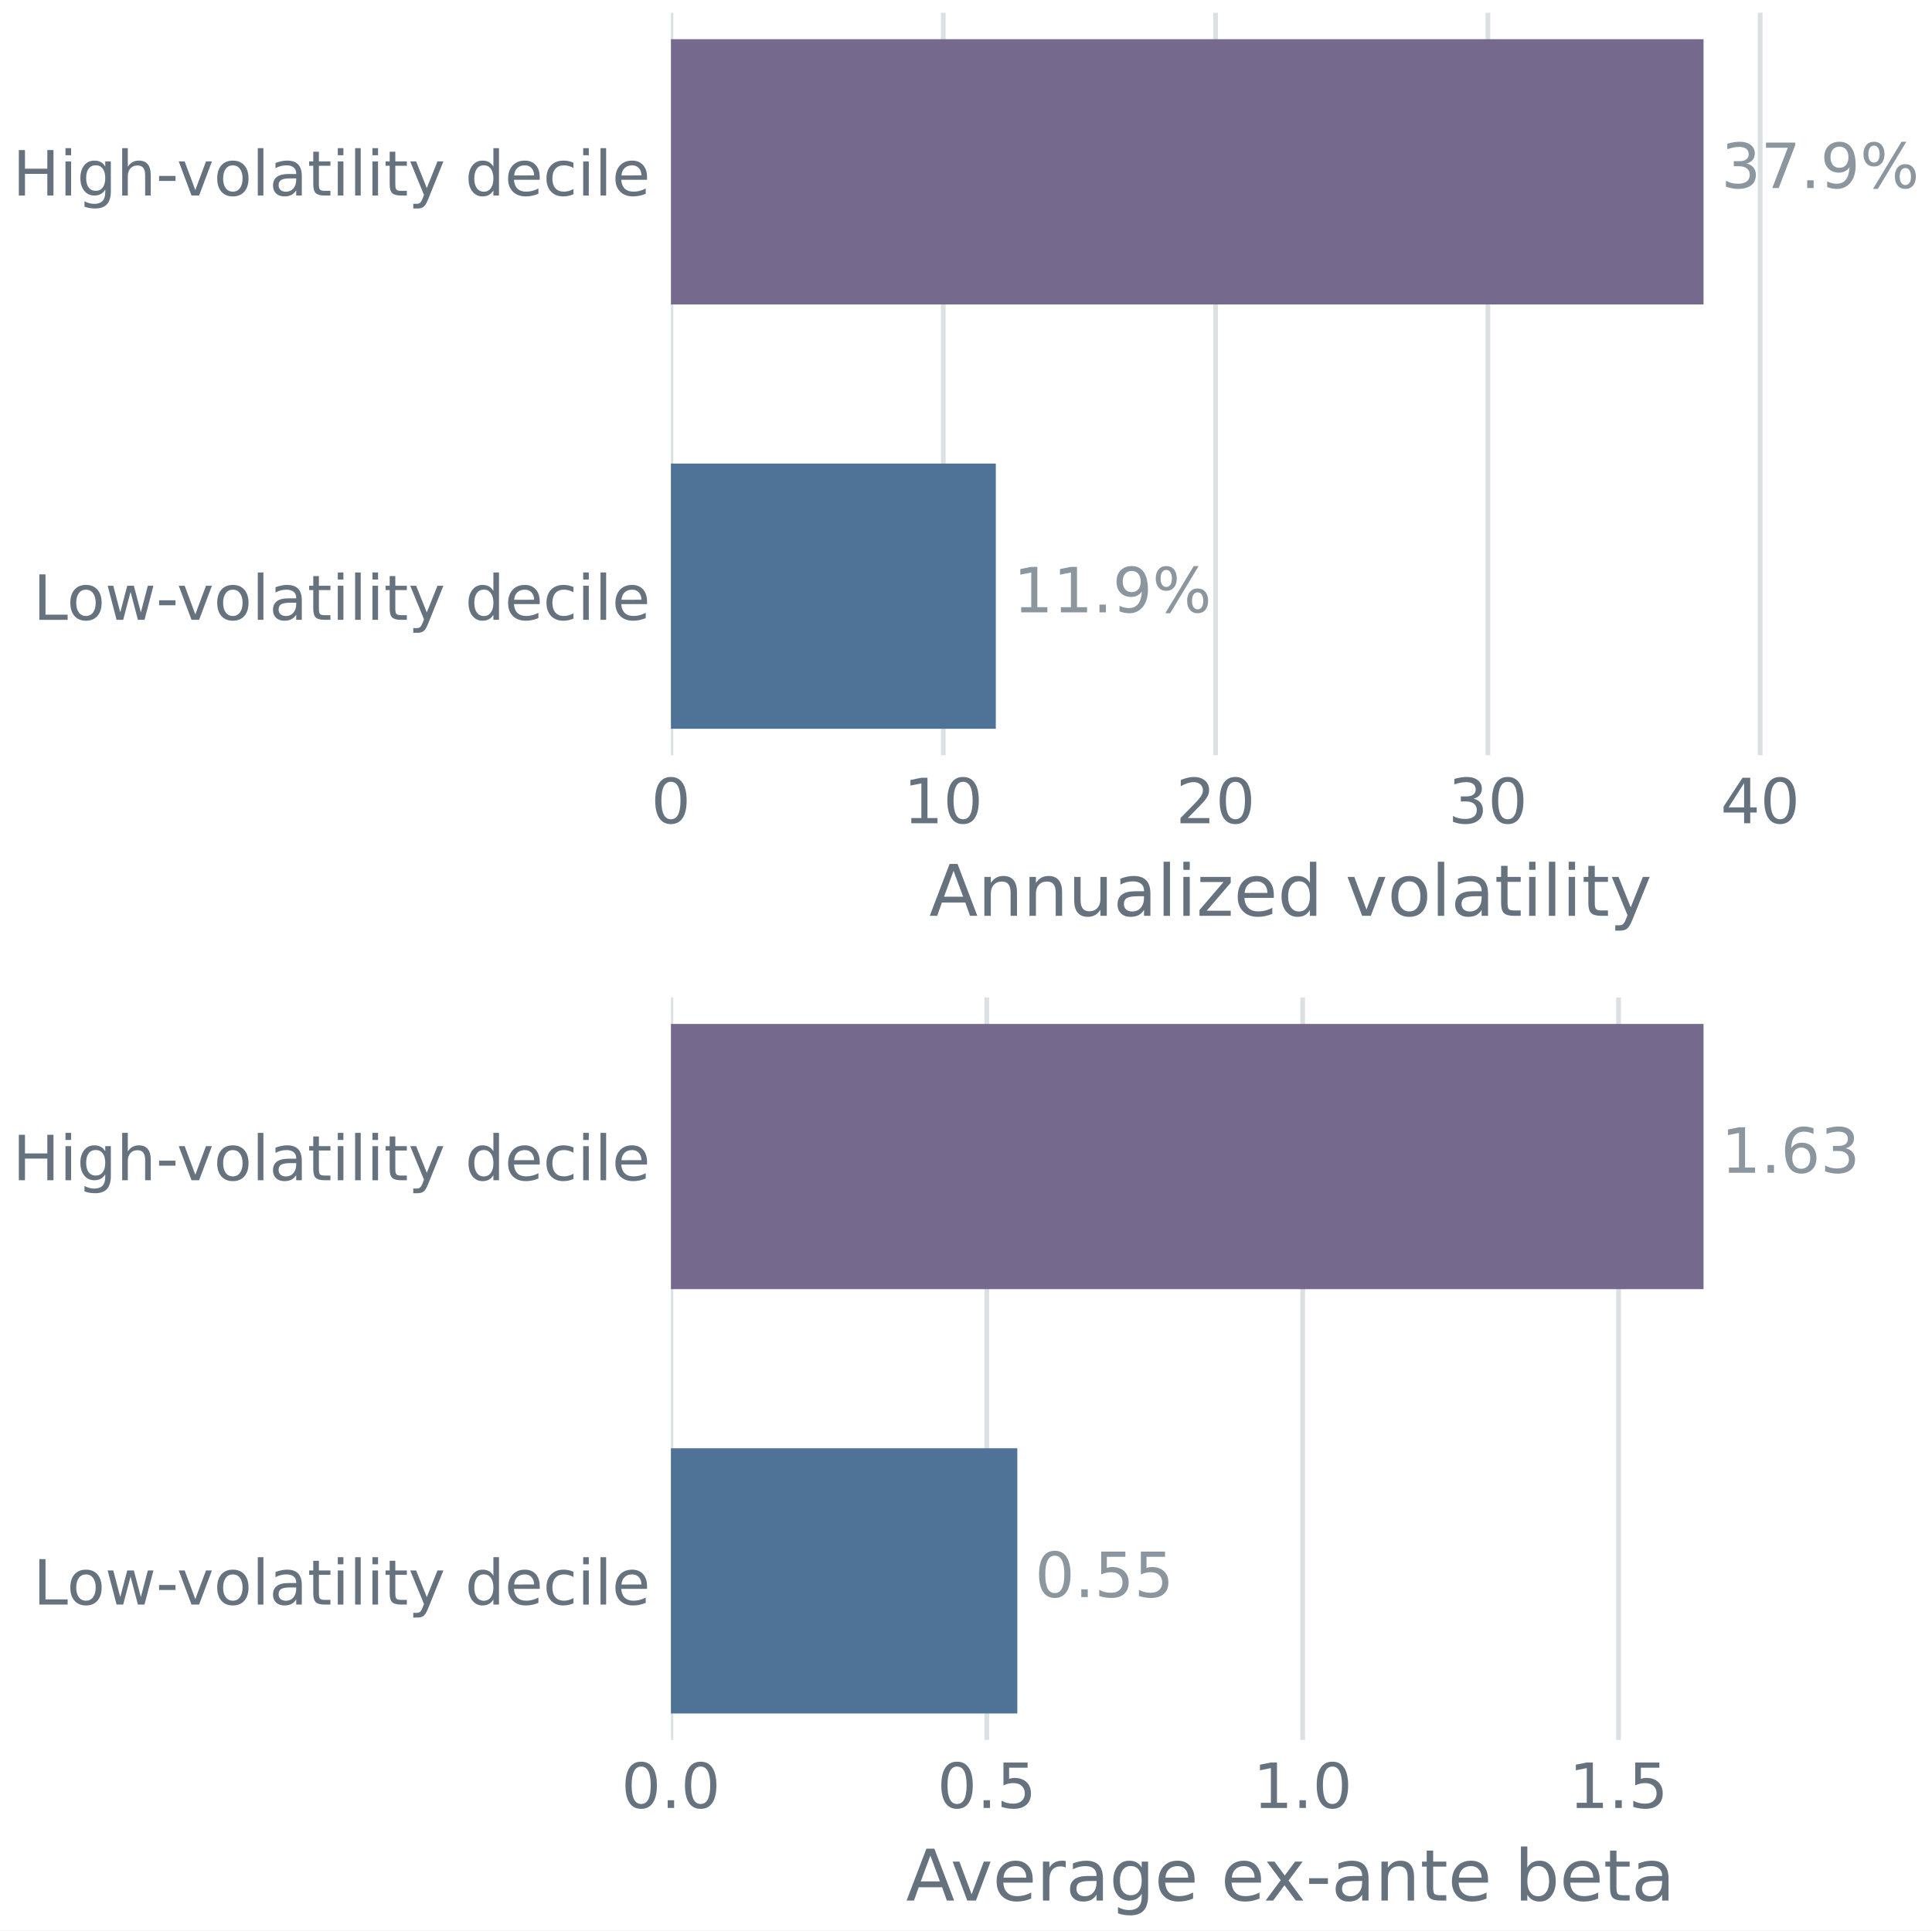
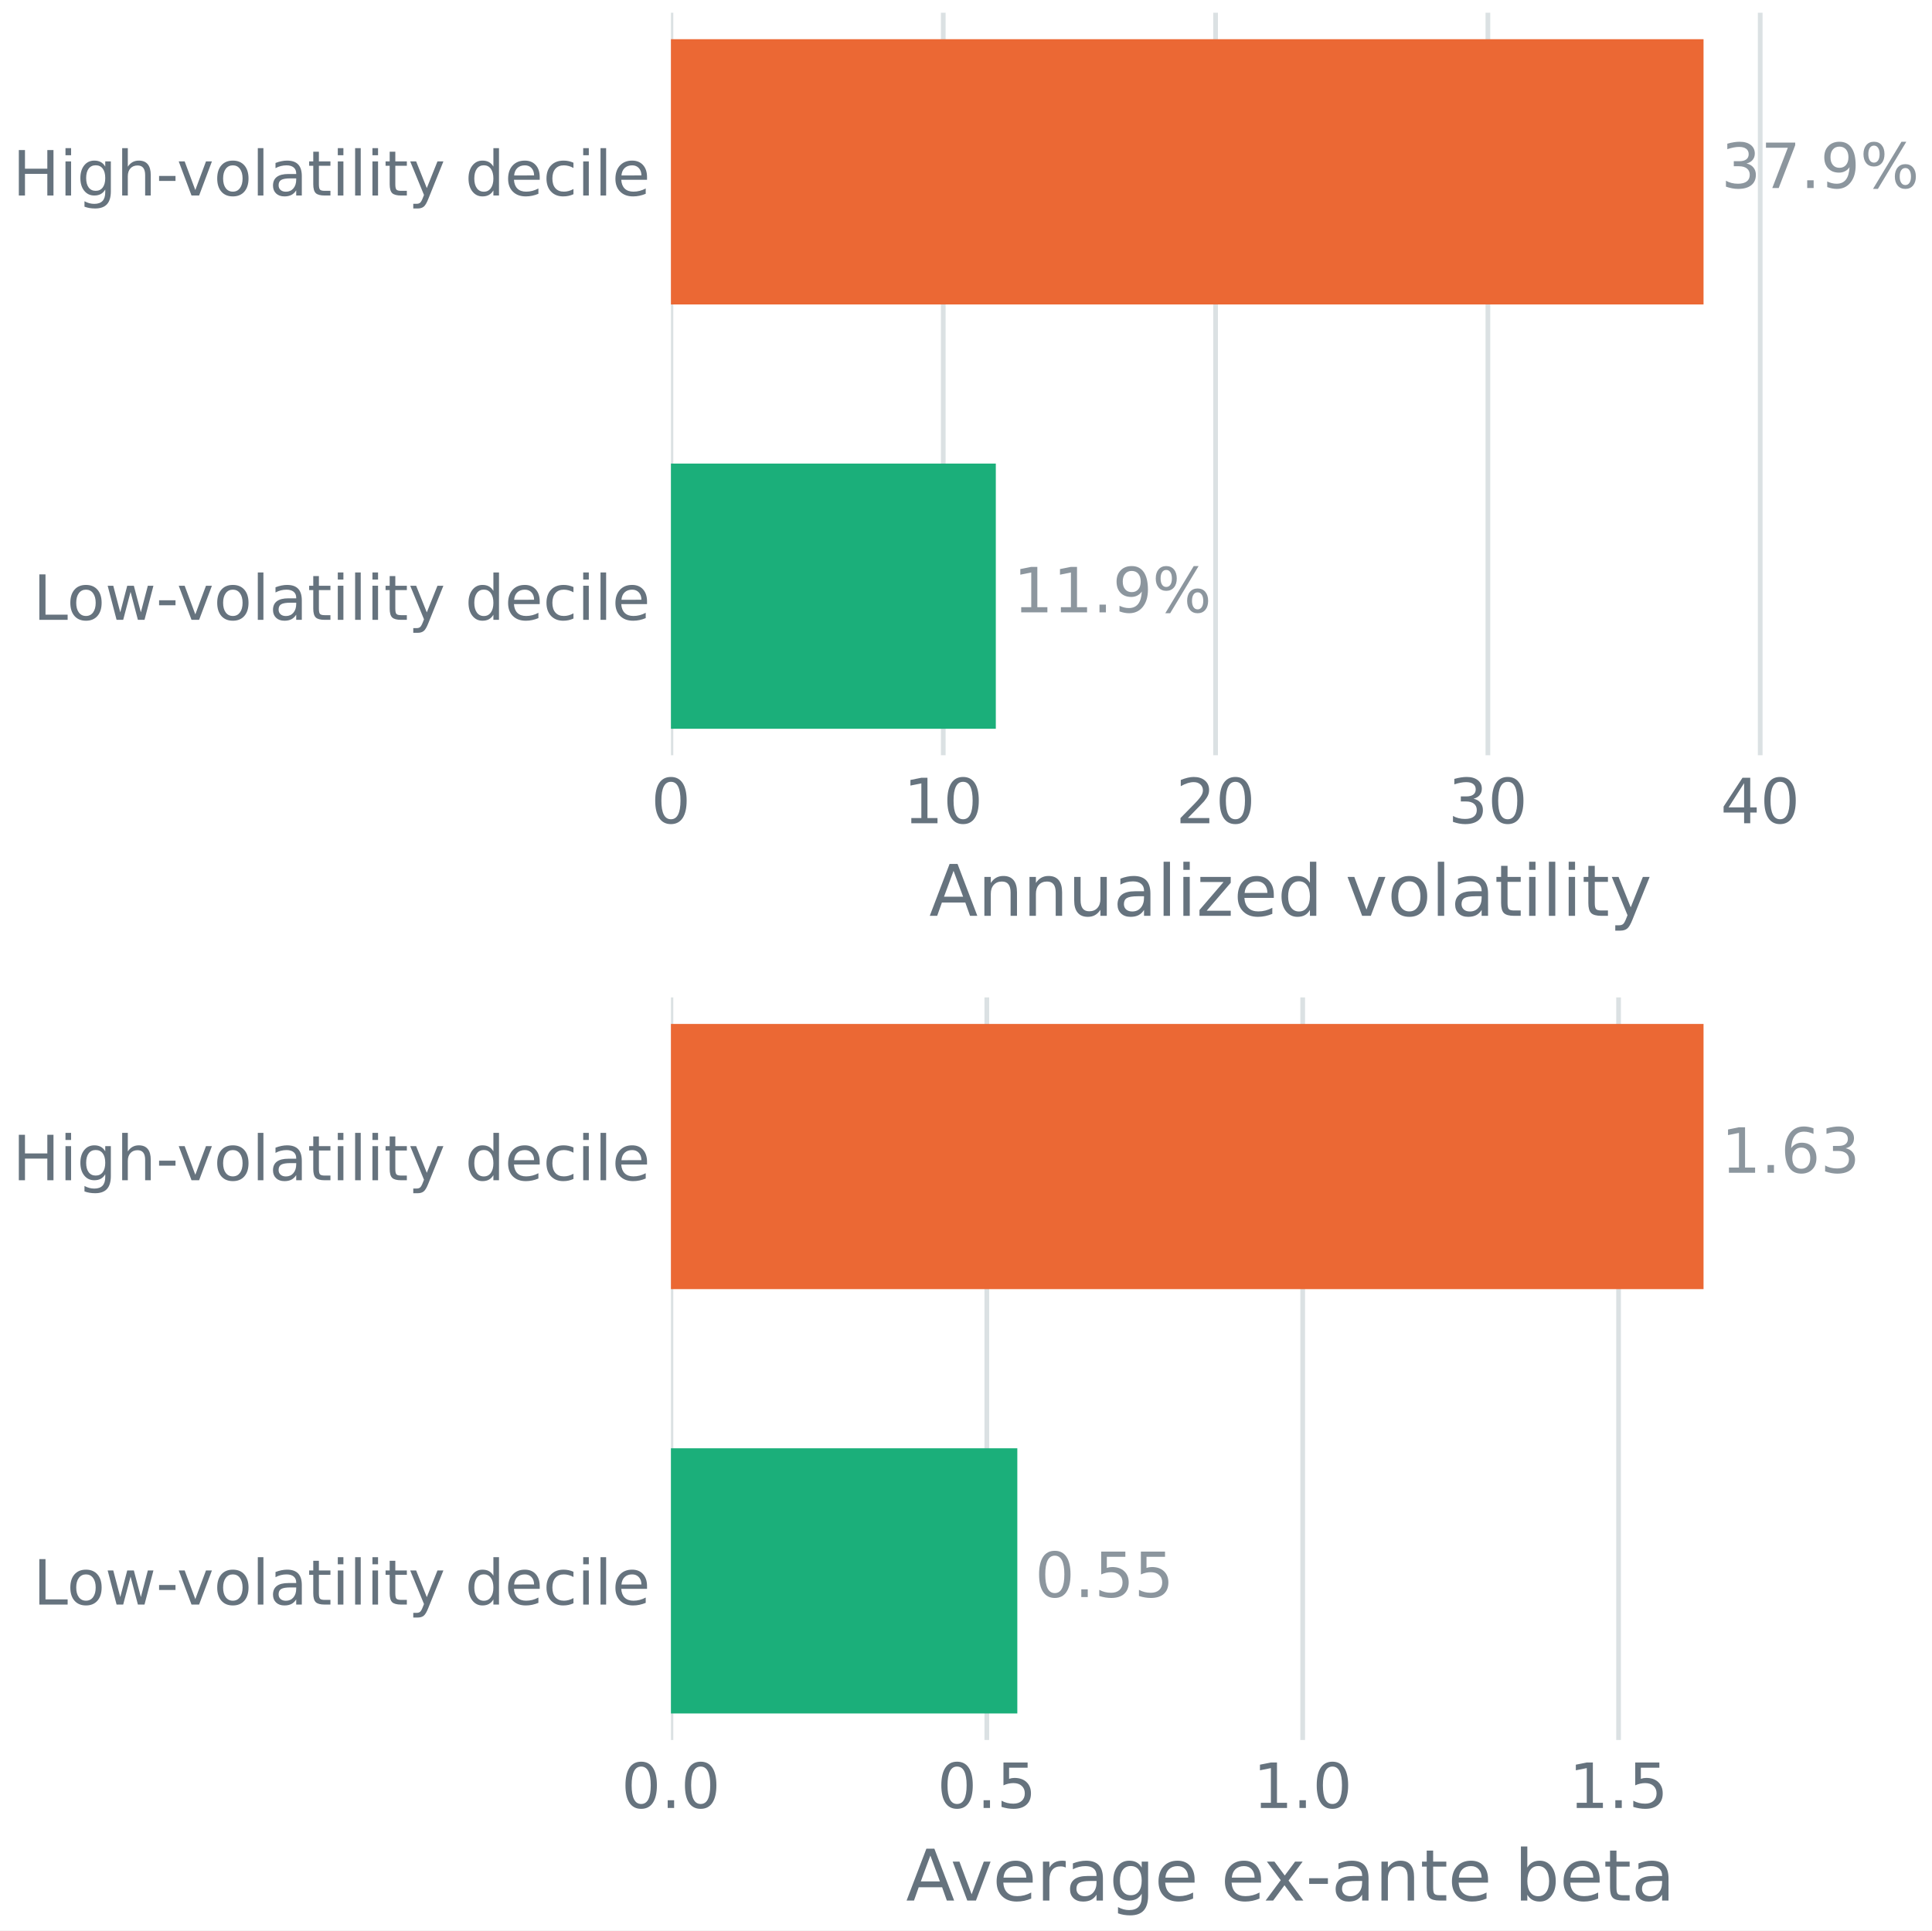
<svg xmlns="http://www.w3.org/2000/svg" xmlns:xlink="http://www.w3.org/1999/xlink" width="328.394pt" height="328.154pt" viewBox="0 0 328.394 328.154" version="1.1">
  <defs>
    <style type="text/css">*{stroke-linejoin: round; stroke-linecap: butt}</style>
  </defs>
  <g id="figure_1">
    <g id="patch_1">
      <path d="M 0 328.154 L 328.394 328.154 L 328.394 0 L 0 0 z " style="fill: #ffffff" />
    </g>
    <g id="axes_1">
      <g id="patch_2">
        <path d="M 114.043 128.393 L 324.665 128.393 L 324.665 2.16 L 114.043 2.16 z " style="fill: #ffffff" />
      </g>
      <g id="matplotlib.axis_1">
        <g id="xtick_1">
          <g id="line2d_1">
            <path d="M 114.043 128.393 L 114.043 2.16 " clip-path="url(#pa2015d5536)" style="fill: none; stroke: #dbe1e3; stroke-width: 0.8; stroke-linecap: square" />
          </g>
          <g id="line2d_2" />
          <g id="text_1">
            <g style="fill: #66737e" transform="translate(110.6712 139.9467) scale(0.106 -0.106)">
              <defs>
                <path id="DejaVuSans-13" d="M 2034 4250 Q 1547 4250 1301 3770 Q 1056 3291 1056 2328 Q 1056 1369 1301 889 Q 1547 409 2034 409 Q 2525 409 2770 889 Q 3016 1369 3016 2328 Q 3016 3291 2770 3770 Q 2525 4250 2034 4250 z M 2034 4750 Q 2819 4750 3233 4129 Q 3647 3509 3647 2328 Q 3647 1150 3233 529 Q 2819 -91 2034 -91 Q 1250 -91 836 529 Q 422 1150 422 2328 Q 422 3509 836 4129 Q 1250 4750 2034 4750 z " transform="scale(0.015625)" />
              </defs>
              <use xlink:href="#DejaVuSans-13" />
            </g>
          </g>
        </g>
        <g id="xtick_2">
          <g id="line2d_3">
            <path d="M 160.331 128.393 L 160.331 2.16 " clip-path="url(#pa2015d5536)" style="fill: none; stroke: #dbe1e3; stroke-width: 0.8; stroke-linecap: square" />
          </g>
          <g id="line2d_4" />
          <g id="text_2">
            <g style="fill: #66737e" transform="translate(153.587 139.9467) scale(0.106 -0.106)">
              <defs>
                <path id="DejaVuSans-14" d="M 794 531 L 1825 531 L 1825 4091 L 703 3866 L 703 4441 L 1819 4666 L 2450 4666 L 2450 531 L 3481 531 L 3481 0 L 794 0 L 794 531 z " transform="scale(0.015625)" />
              </defs>
              <use xlink:href="#DejaVuSans-14" />
              <use xlink:href="#DejaVuSans-13" transform="translate(63.625 0)" />
            </g>
          </g>
        </g>
        <g id="xtick_3">
          <g id="line2d_5">
            <path d="M 206.619 128.393 L 206.619 2.16 " clip-path="url(#pa2015d5536)" style="fill: none; stroke: #dbe1e3; stroke-width: 0.8; stroke-linecap: square" />
          </g>
          <g id="line2d_6" />
          <g id="text_3">
            <g style="fill: #66737e" transform="translate(199.875 139.9467) scale(0.106 -0.106)">
              <defs>
                <path id="DejaVuSans-15" d="M 1228 531 L 3431 531 L 3431 0 L 469 0 L 469 531 Q 828 903 1448 1529 Q 2069 2156 2228 2338 Q 2531 2678 2651 2914 Q 2772 3150 2772 3378 Q 2772 3750 2511 3984 Q 2250 4219 1831 4219 Q 1534 4219 1204 4116 Q 875 4013 500 3803 L 500 4441 Q 881 4594 1212 4672 Q 1544 4750 1819 4750 Q 2544 4750 2975 4387 Q 3406 4025 3406 3419 Q 3406 3131 3298 2873 Q 3191 2616 2906 2266 Q 2828 2175 2409 1742 Q 1991 1309 1228 531 z " transform="scale(0.015625)" />
              </defs>
              <use xlink:href="#DejaVuSans-15" />
              <use xlink:href="#DejaVuSans-13" transform="translate(63.625 0)" />
            </g>
          </g>
        </g>
        <g id="xtick_4">
          <g id="line2d_7">
            <path d="M 252.907 128.393 L 252.907 2.16 " clip-path="url(#pa2015d5536)" style="fill: none; stroke: #dbe1e3; stroke-width: 0.8; stroke-linecap: square" />
          </g>
          <g id="line2d_8" />
          <g id="text_4">
            <g style="fill: #66737e" transform="translate(246.1629 139.9467) scale(0.106 -0.106)">
              <defs>
                <path id="DejaVuSans-16" d="M 2597 2516 Q 3050 2419 3304 2112 Q 3559 1806 3559 1356 Q 3559 666 3084 287 Q 2609 -91 1734 -91 Q 1441 -91 1130 -33 Q 819 25 488 141 L 488 750 Q 750 597 1062 519 Q 1375 441 1716 441 Q 2309 441 2620 675 Q 2931 909 2931 1356 Q 2931 1769 2642 2001 Q 2353 2234 1838 2234 L 1294 2234 L 1294 2753 L 1863 2753 Q 2328 2753 2575 2939 Q 2822 3125 2822 3475 Q 2822 3834 2567 4026 Q 2313 4219 1838 4219 Q 1578 4219 1281 4162 Q 984 4106 628 3988 L 628 4550 Q 988 4650 1302 4700 Q 1616 4750 1894 4750 Q 2613 4750 3031 4423 Q 3450 4097 3450 3541 Q 3450 3153 3228 2886 Q 3006 2619 2597 2516 z " transform="scale(0.015625)" />
              </defs>
              <use xlink:href="#DejaVuSans-16" />
              <use xlink:href="#DejaVuSans-13" transform="translate(63.625 0)" />
            </g>
          </g>
        </g>
        <g id="xtick_5">
          <g id="line2d_9">
            <path d="M 299.195 128.393 L 299.195 2.16 " clip-path="url(#pa2015d5536)" style="fill: none; stroke: #dbe1e3; stroke-width: 0.8; stroke-linecap: square" />
          </g>
          <g id="line2d_10" />
          <g id="text_5">
            <g style="fill: #66737e" transform="translate(292.4509 139.9467) scale(0.106 -0.106)">
              <defs>
                <path id="DejaVuSans-17" d="M 2419 4116 L 825 1625 L 2419 1625 L 2419 4116 z M 2253 4666 L 3047 4666 L 3047 1625 L 3713 1625 L 3713 1100 L 3047 1100 L 3047 0 L 2419 0 L 2419 1100 L 313 1100 L 313 1709 L 2253 4666 z " transform="scale(0.015625)" />
              </defs>
              <use xlink:href="#DejaVuSans-17" />
              <use xlink:href="#DejaVuSans-13" transform="translate(63.625 0)" />
            </g>
          </g>
        </g>
        <g id="text_6">
          <g style="fill: #66737e" transform="translate(157.9446 155.6873) scale(0.121 -0.121)">
            <defs>
              <path id="DejaVuSans-24" d="M 2188 4044 L 1331 1722 L 3047 1722 L 2188 4044 z M 1831 4666 L 2547 4666 L 4325 0 L 3669 0 L 3244 1197 L 1141 1197 L 716 0 L 50 0 L 1831 4666 z " transform="scale(0.015625)" />
              <path id="DejaVuSans-51" d="M 3513 2113 L 3513 0 L 2938 0 L 2938 2094 Q 2938 2591 2744 2837 Q 2550 3084 2163 3084 Q 1697 3084 1428 2787 Q 1159 2491 1159 1978 L 1159 0 L 581 0 L 581 3500 L 1159 3500 L 1159 2956 Q 1366 3272 1645 3428 Q 1925 3584 2291 3584 Q 2894 3584 3203 3211 Q 3513 2838 3513 2113 z " transform="scale(0.015625)" />
              <path id="DejaVuSans-58" d="M 544 1381 L 544 3500 L 1119 3500 L 1119 1403 Q 1119 906 1312 657 Q 1506 409 1894 409 Q 2359 409 2629 706 Q 2900 1003 2900 1516 L 2900 3500 L 3475 3500 L 3475 0 L 2900 0 L 2900 538 Q 2691 219 2414 64 Q 2138 -91 1772 -91 Q 1169 -91 856 284 Q 544 659 544 1381 z M 1991 3584 L 1991 3584 z " transform="scale(0.015625)" />
              <path id="DejaVuSans-44" d="M 2194 1759 Q 1497 1759 1228 1600 Q 959 1441 959 1056 Q 959 750 1161 570 Q 1363 391 1709 391 Q 2188 391 2477 730 Q 2766 1069 2766 1631 L 2766 1759 L 2194 1759 z M 3341 1997 L 3341 0 L 2766 0 L 2766 531 Q 2569 213 2275 61 Q 1981 -91 1556 -91 Q 1019 -91 701 211 Q 384 513 384 1019 Q 384 1609 779 1909 Q 1175 2209 1959 2209 L 2766 2209 L 2766 2266 Q 2766 2663 2505 2880 Q 2244 3097 1772 3097 Q 1472 3097 1187 3025 Q 903 2953 641 2809 L 641 3341 Q 956 3463 1253 3523 Q 1550 3584 1831 3584 Q 2591 3584 2966 3190 Q 3341 2797 3341 1997 z " transform="scale(0.015625)" />
              <path id="DejaVuSans-4f" d="M 603 4863 L 1178 4863 L 1178 0 L 603 0 L 603 4863 z " transform="scale(0.015625)" />
              <path id="DejaVuSans-4c" d="M 603 3500 L 1178 3500 L 1178 0 L 603 0 L 603 3500 z M 603 4863 L 1178 4863 L 1178 4134 L 603 4134 L 603 4863 z " transform="scale(0.015625)" />
              <path id="DejaVuSans-5d" d="M 353 3500 L 3084 3500 L 3084 2975 L 922 459 L 3084 459 L 3084 0 L 275 0 L 275 525 L 2438 3041 L 353 3041 L 353 3500 z " transform="scale(0.015625)" />
              <path id="DejaVuSans-48" d="M 3597 1894 L 3597 1613 L 953 1613 Q 991 1019 1311 708 Q 1631 397 2203 397 Q 2534 397 2845 478 Q 3156 559 3463 722 L 3463 178 Q 3153 47 2828 -22 Q 2503 -91 2169 -91 Q 1331 -91 842 396 Q 353 884 353 1716 Q 353 2575 817 3079 Q 1281 3584 2069 3584 Q 2775 3584 3186 3129 Q 3597 2675 3597 1894 z M 3022 2063 Q 3016 2534 2758 2815 Q 2500 3097 2075 3097 Q 1594 3097 1305 2825 Q 1016 2553 972 2059 L 3022 2063 z " transform="scale(0.015625)" />
              <path id="DejaVuSans-47" d="M 2906 2969 L 2906 4863 L 3481 4863 L 3481 0 L 2906 0 L 2906 525 Q 2725 213 2448 61 Q 2172 -91 1784 -91 Q 1150 -91 751 415 Q 353 922 353 1747 Q 353 2572 751 3078 Q 1150 3584 1784 3584 Q 2172 3584 2448 3432 Q 2725 3281 2906 2969 z M 947 1747 Q 947 1113 1208 752 Q 1469 391 1925 391 Q 2381 391 2643 752 Q 2906 1113 2906 1747 Q 2906 2381 2643 2742 Q 2381 3103 1925 3103 Q 1469 3103 1208 2742 Q 947 2381 947 1747 z " transform="scale(0.015625)" />
              <path id="DejaVuSans-3" transform="scale(0.015625)" />
              <path id="DejaVuSans-59" d="M 191 3500 L 800 3500 L 1894 563 L 2988 3500 L 3597 3500 L 2284 0 L 1503 0 L 191 3500 z " transform="scale(0.015625)" />
              <path id="DejaVuSans-52" d="M 1959 3097 Q 1497 3097 1228 2736 Q 959 2375 959 1747 Q 959 1119 1226 758 Q 1494 397 1959 397 Q 2419 397 2687 759 Q 2956 1122 2956 1747 Q 2956 2369 2687 2733 Q 2419 3097 1959 3097 z M 1959 3584 Q 2709 3584 3137 3096 Q 3566 2609 3566 1747 Q 3566 888 3137 398 Q 2709 -91 1959 -91 Q 1206 -91 779 398 Q 353 888 353 1747 Q 353 2609 779 3096 Q 1206 3584 1959 3584 z " transform="scale(0.015625)" />
              <path id="DejaVuSans-57" d="M 1172 4494 L 1172 3500 L 2356 3500 L 2356 3053 L 1172 3053 L 1172 1153 Q 1172 725 1289 603 Q 1406 481 1766 481 L 2356 481 L 2356 0 L 1766 0 Q 1100 0 847 248 Q 594 497 594 1153 L 594 3053 L 172 3053 L 172 3500 L 594 3500 L 594 4494 L 1172 4494 z " transform="scale(0.015625)" />
              <path id="DejaVuSans-5c" d="M 2059 -325 Q 1816 -950 1584 -1140 Q 1353 -1331 966 -1331 L 506 -1331 L 506 -850 L 844 -850 Q 1081 -850 1212 -737 Q 1344 -625 1503 -206 L 1606 56 L 191 3500 L 800 3500 L 1894 763 L 2988 3500 L 3597 3500 L 2059 -325 z " transform="scale(0.015625)" />
            </defs>
            <use xlink:href="#DejaVuSans-24" />
            <use xlink:href="#DejaVuSans-51" transform="translate(68.40625 0)" />
            <use xlink:href="#DejaVuSans-51" transform="translate(131.7812 0)" />
            <use xlink:href="#DejaVuSans-58" transform="translate(195.1562 0)" />
            <use xlink:href="#DejaVuSans-44" transform="translate(258.5312 0)" />
            <use xlink:href="#DejaVuSans-4f" transform="translate(319.8125 0)" />
            <use xlink:href="#DejaVuSans-4c" transform="translate(347.5938 0)" />
            <use xlink:href="#DejaVuSans-5d" transform="translate(375.375 0)" />
            <use xlink:href="#DejaVuSans-48" transform="translate(427.8594 0)" />
            <use xlink:href="#DejaVuSans-47" transform="translate(489.3906 0)" />
            <use xlink:href="#DejaVuSans-3" transform="translate(552.875 0)" />
            <use xlink:href="#DejaVuSans-59" transform="translate(584.6562 0)" />
            <use xlink:href="#DejaVuSans-52" transform="translate(643.8438 0)" />
            <use xlink:href="#DejaVuSans-4f" transform="translate(705.0312 0)" />
            <use xlink:href="#DejaVuSans-44" transform="translate(732.8125 0)" />
            <use xlink:href="#DejaVuSans-57" transform="translate(794.0938 0)" />
            <use xlink:href="#DejaVuSans-4c" transform="translate(833.2969 0)" />
            <use xlink:href="#DejaVuSans-4f" transform="translate(861.0781 0)" />
            <use xlink:href="#DejaVuSans-4c" transform="translate(888.8594 0)" />
            <use xlink:href="#DejaVuSans-57" transform="translate(916.6406 0)" />
            <use xlink:href="#DejaVuSans-5c" transform="translate(955.8438 0)" />
          </g>
        </g>
      </g>
      <g id="matplotlib.axis_2">
        <g id="ytick_1">
          <g id="line2d_11" />
          <g id="text_7">
            <g style="fill: #66737e" transform="translate(5.648062 105.3704) scale(0.106 -0.106)">
              <defs>
                <path id="DejaVuSans-2f" d="M 628 4666 L 1259 4666 L 1259 531 L 3531 531 L 3531 0 L 628 0 L 628 4666 z " transform="scale(0.015625)" />
                <path id="DejaVuSans-5a" d="M 269 3500 L 844 3500 L 1563 769 L 2278 3500 L 2956 3500 L 3675 769 L 4391 3500 L 4966 3500 L 4050 0 L 3372 0 L 2619 2869 L 1863 0 L 1184 0 L 269 3500 z " transform="scale(0.015625)" />
                <path id="DejaVuSans-10" d="M 313 2009 L 1997 2009 L 1997 1497 L 313 1497 L 313 2009 z " transform="scale(0.015625)" />
                <path id="DejaVuSans-46" d="M 3122 3366 L 3122 2828 Q 2878 2963 2633 3030 Q 2388 3097 2138 3097 Q 1578 3097 1268 2742 Q 959 2388 959 1747 Q 959 1106 1268 751 Q 1578 397 2138 397 Q 2388 397 2633 464 Q 2878 531 3122 666 L 3122 134 Q 2881 22 2623 -34 Q 2366 -91 2075 -91 Q 1284 -91 818 406 Q 353 903 353 1747 Q 353 2603 823 3093 Q 1294 3584 2113 3584 Q 2378 3584 2631 3529 Q 2884 3475 3122 3366 z " transform="scale(0.015625)" />
              </defs>
              <use xlink:href="#DejaVuSans-2f" />
              <use xlink:href="#DejaVuSans-52" transform="translate(53.96875 0)" />
              <use xlink:href="#DejaVuSans-5a" transform="translate(115.1562 0)" />
              <use xlink:href="#DejaVuSans-10" transform="translate(196.9375 0)" />
              <use xlink:href="#DejaVuSans-59" transform="translate(230.3281 0)" />
              <use xlink:href="#DejaVuSans-52" transform="translate(289.5156 0)" />
              <use xlink:href="#DejaVuSans-4f" transform="translate(350.7031 0)" />
              <use xlink:href="#DejaVuSans-44" transform="translate(378.4844 0)" />
              <use xlink:href="#DejaVuSans-57" transform="translate(439.7656 0)" />
              <use xlink:href="#DejaVuSans-4c" transform="translate(478.9688 0)" />
              <use xlink:href="#DejaVuSans-4f" transform="translate(506.75 0)" />
              <use xlink:href="#DejaVuSans-4c" transform="translate(534.5312 0)" />
              <use xlink:href="#DejaVuSans-57" transform="translate(562.3125 0)" />
              <use xlink:href="#DejaVuSans-5c" transform="translate(601.5156 0)" />
              <use xlink:href="#DejaVuSans-3" transform="translate(660.7031 0)" />
              <use xlink:href="#DejaVuSans-47" transform="translate(692.4844 0)" />
              <use xlink:href="#DejaVuSans-48" transform="translate(755.9688 0)" />
              <use xlink:href="#DejaVuSans-46" transform="translate(817.5 0)" />
              <use xlink:href="#DejaVuSans-4c" transform="translate(872.4844 0)" />
              <use xlink:href="#DejaVuSans-4f" transform="translate(900.2656 0)" />
              <use xlink:href="#DejaVuSans-48" transform="translate(928.0469 0)" />
            </g>
          </g>
        </g>
        <g id="ytick_2">
          <g id="line2d_12" />
          <g id="text_8">
            <g style="fill: #66737e" transform="translate(2.16 33.23714) scale(0.106 -0.106)">
              <defs>
                <path id="DejaVuSans-2b" d="M 628 4666 L 1259 4666 L 1259 2753 L 3553 2753 L 3553 4666 L 4184 4666 L 4184 0 L 3553 0 L 3553 2222 L 1259 2222 L 1259 0 L 628 0 L 628 4666 z " transform="scale(0.015625)" />
                <path id="DejaVuSans-4a" d="M 2906 1791 Q 2906 2416 2648 2759 Q 2391 3103 1925 3103 Q 1463 3103 1205 2759 Q 947 2416 947 1791 Q 947 1169 1205 825 Q 1463 481 1925 481 Q 2391 481 2648 825 Q 2906 1169 2906 1791 z M 3481 434 Q 3481 -459 3084 -895 Q 2688 -1331 1869 -1331 Q 1566 -1331 1297 -1286 Q 1028 -1241 775 -1147 L 775 -588 Q 1028 -725 1275 -790 Q 1522 -856 1778 -856 Q 2344 -856 2625 -561 Q 2906 -266 2906 331 L 2906 616 Q 2728 306 2450 153 Q 2172 0 1784 0 Q 1141 0 747 490 Q 353 981 353 1791 Q 353 2603 747 3093 Q 1141 3584 1784 3584 Q 2172 3584 2450 3431 Q 2728 3278 2906 2969 L 2906 3500 L 3481 3500 L 3481 434 z " transform="scale(0.015625)" />
                <path id="DejaVuSans-4b" d="M 3513 2113 L 3513 0 L 2938 0 L 2938 2094 Q 2938 2591 2744 2837 Q 2550 3084 2163 3084 Q 1697 3084 1428 2787 Q 1159 2491 1159 1978 L 1159 0 L 581 0 L 581 4863 L 1159 4863 L 1159 2956 Q 1366 3272 1645 3428 Q 1925 3584 2291 3584 Q 2894 3584 3203 3211 Q 3513 2838 3513 2113 z " transform="scale(0.015625)" />
              </defs>
              <use xlink:href="#DejaVuSans-2b" />
              <use xlink:href="#DejaVuSans-4c" transform="translate(75.20312 0)" />
              <use xlink:href="#DejaVuSans-4a" transform="translate(102.9844 0)" />
              <use xlink:href="#DejaVuSans-4b" transform="translate(166.4688 0)" />
              <use xlink:href="#DejaVuSans-10" transform="translate(229.8438 0)" />
              <use xlink:href="#DejaVuSans-59" transform="translate(263.2344 0)" />
              <use xlink:href="#DejaVuSans-52" transform="translate(322.4219 0)" />
              <use xlink:href="#DejaVuSans-4f" transform="translate(383.6094 0)" />
              <use xlink:href="#DejaVuSans-44" transform="translate(411.3906 0)" />
              <use xlink:href="#DejaVuSans-57" transform="translate(472.6719 0)" />
              <use xlink:href="#DejaVuSans-4c" transform="translate(511.875 0)" />
              <use xlink:href="#DejaVuSans-4f" transform="translate(539.6562 0)" />
              <use xlink:href="#DejaVuSans-4c" transform="translate(567.4375 0)" />
              <use xlink:href="#DejaVuSans-57" transform="translate(595.2188 0)" />
              <use xlink:href="#DejaVuSans-5c" transform="translate(634.4219 0)" />
              <use xlink:href="#DejaVuSans-3" transform="translate(693.6094 0)" />
              <use xlink:href="#DejaVuSans-47" transform="translate(725.3906 0)" />
              <use xlink:href="#DejaVuSans-48" transform="translate(788.875 0)" />
              <use xlink:href="#DejaVuSans-46" transform="translate(850.4062 0)" />
              <use xlink:href="#DejaVuSans-4c" transform="translate(905.3906 0)" />
              <use xlink:href="#DejaVuSans-4f" transform="translate(933.1719 0)" />
              <use xlink:href="#DejaVuSans-48" transform="translate(960.9531 0)" />
            </g>
          </g>
        </g>
      </g>
      <g id="patch_3">
-         <path d="M 114.043 123.885 L 169.265 123.885 L 169.265 78.802 L 114.043 78.802 z " clip-path="url(#pa2015d5536)" style="fill: #4f7396" />
+         <path d="M 114.043 123.885 L 169.265 123.885 L 169.265 78.802 L 114.043 78.802 z " clip-path="url(#pa2015d5536)" style="fill: #1baf7a" />
      </g>
      <g id="patch_4">
-         <path d="M 114.043 51.752 L 289.561 51.752 L 289.561 6.668 L 114.043 6.668 z " clip-path="url(#pa2015d5536)" style="fill: #756a8e" />
+         <path d="M 114.043 51.752 L 289.561 51.752 L 289.561 6.668 L 114.043 6.668 z " clip-path="url(#pa2015d5536)" style="fill: #eb6834" />
      </g>
      <g id="text_9">
        <g style="fill: #66737e; opacity: 0.75" transform="translate(172.2653 104.0967) scale(0.106 -0.106)">
          <defs>
            <path id="DejaVuSans-11" d="M 684 794 L 1344 794 L 1344 0 L 684 0 L 684 794 z " transform="scale(0.015625)" />
            <path id="DejaVuSans-1c" d="M 703 97 L 703 672 Q 941 559 1184 500 Q 1428 441 1663 441 Q 2288 441 2617 861 Q 2947 1281 2994 2138 Q 2813 1869 2534 1725 Q 2256 1581 1919 1581 Q 1219 1581 811 2004 Q 403 2428 403 3163 Q 403 3881 828 4315 Q 1253 4750 1959 4750 Q 2769 4750 3195 4129 Q 3622 3509 3622 2328 Q 3622 1225 3098 567 Q 2575 -91 1691 -91 Q 1453 -91 1209 -44 Q 966 3 703 97 z M 1959 2075 Q 2384 2075 2632 2365 Q 2881 2656 2881 3163 Q 2881 3666 2632 3958 Q 2384 4250 1959 4250 Q 1534 4250 1286 3958 Q 1038 3666 1038 3163 Q 1038 2656 1286 2365 Q 1534 2075 1959 2075 z " transform="scale(0.015625)" />
            <path id="DejaVuSans-8" d="M 4653 2053 Q 4381 2053 4226 1822 Q 4072 1591 4072 1178 Q 4072 772 4226 539 Q 4381 306 4653 306 Q 4919 306 5073 539 Q 5228 772 5228 1178 Q 5228 1588 5073 1820 Q 4919 2053 4653 2053 z M 4653 2450 Q 5147 2450 5437 2106 Q 5728 1763 5728 1178 Q 5728 594 5436 251 Q 5144 -91 4653 -91 Q 4153 -91 3862 251 Q 3572 594 3572 1178 Q 3572 1766 3864 2108 Q 4156 2450 4653 2450 z M 1428 4353 Q 1159 4353 1004 4120 Q 850 3888 850 3481 Q 850 3069 1003 2837 Q 1156 2606 1428 2606 Q 1700 2606 1854 2837 Q 2009 3069 2009 3481 Q 2009 3884 1853 4118 Q 1697 4353 1428 4353 z M 4250 4750 L 4750 4750 L 1831 -91 L 1331 -91 L 4250 4750 z M 1428 4750 Q 1922 4750 2215 4408 Q 2509 4066 2509 3481 Q 2509 2891 2217 2550 Q 1925 2209 1428 2209 Q 931 2209 642 2551 Q 353 2894 353 3481 Q 353 4063 643 4406 Q 934 4750 1428 4750 z " transform="scale(0.015625)" />
          </defs>
          <use xlink:href="#DejaVuSans-14" />
          <use xlink:href="#DejaVuSans-14" transform="translate(63.625 0)" />
          <use xlink:href="#DejaVuSans-11" transform="translate(127.25 0)" />
          <use xlink:href="#DejaVuSans-1c" transform="translate(159.0312 0)" />
          <use xlink:href="#DejaVuSans-8" transform="translate(222.6562 0)" />
        </g>
      </g>
      <g id="text_10">
        <g style="fill: #66737e; opacity: 0.75" transform="translate(292.5611 31.96348) scale(0.106 -0.106)">
          <defs>
            <path id="DejaVuSans-1a" d="M 525 4666 L 3525 4666 L 3525 4397 L 1831 0 L 1172 0 L 2766 4134 L 525 4134 L 525 4666 z " transform="scale(0.015625)" />
          </defs>
          <use xlink:href="#DejaVuSans-16" />
          <use xlink:href="#DejaVuSans-1a" transform="translate(63.625 0)" />
          <use xlink:href="#DejaVuSans-11" transform="translate(127.25 0)" />
          <use xlink:href="#DejaVuSans-1c" transform="translate(159.0312 0)" />
          <use xlink:href="#DejaVuSans-8" transform="translate(222.6562 0)" />
        </g>
      </g>
    </g>
    <g id="axes_2">
      <g id="patch_5">
        <path d="M 114.043 295.793 L 324.665 295.793 L 324.665 169.56 L 114.043 169.56 z " style="fill: #ffffff" />
      </g>
      <g id="matplotlib.axis_3">
        <g id="xtick_6">
          <g id="line2d_13">
            <path d="M 114.043 295.793 L 114.043 169.56 " clip-path="url(#pc2cafb4cba)" style="fill: none; stroke: #dbe1e3; stroke-width: 0.8; stroke-linecap: square" />
          </g>
          <g id="line2d_14" />
          <g id="text_11">
            <g style="fill: #66737e" transform="translate(105.6147 307.3467) scale(0.106 -0.106)">
              <use xlink:href="#DejaVuSans-13" />
              <use xlink:href="#DejaVuSans-11" transform="translate(63.625 0)" />
              <use xlink:href="#DejaVuSans-13" transform="translate(95.40625 0)" />
            </g>
          </g>
        </g>
        <g id="xtick_7">
          <g id="line2d_15">
            <path d="M 167.735 295.793 L 167.735 169.56 " clip-path="url(#pc2cafb4cba)" style="fill: none; stroke: #dbe1e3; stroke-width: 0.8; stroke-linecap: square" />
          </g>
          <g id="line2d_16" />
          <g id="text_12">
            <g style="fill: #66737e" transform="translate(159.3067 307.3467) scale(0.106 -0.106)">
              <defs>
                <path id="DejaVuSans-18" d="M 691 4666 L 3169 4666 L 3169 4134 L 1269 4134 L 1269 2991 Q 1406 3038 1543 3061 Q 1681 3084 1819 3084 Q 2600 3084 3056 2656 Q 3513 2228 3513 1497 Q 3513 744 3044 326 Q 2575 -91 1722 -91 Q 1428 -91 1123 -41 Q 819 9 494 109 L 494 744 Q 775 591 1075 516 Q 1375 441 1709 441 Q 2250 441 2565 725 Q 2881 1009 2881 1497 Q 2881 1984 2565 2268 Q 2250 2553 1709 2553 Q 1456 2553 1204 2497 Q 953 2441 691 2322 L 691 4666 z " transform="scale(0.015625)" />
              </defs>
              <use xlink:href="#DejaVuSans-13" />
              <use xlink:href="#DejaVuSans-11" transform="translate(63.625 0)" />
              <use xlink:href="#DejaVuSans-18" transform="translate(95.40625 0)" />
            </g>
          </g>
        </g>
        <g id="xtick_8">
          <g id="line2d_17">
            <path d="M 221.427 295.793 L 221.427 169.56 " clip-path="url(#pc2cafb4cba)" style="fill: none; stroke: #dbe1e3; stroke-width: 0.8; stroke-linecap: square" />
          </g>
          <g id="line2d_18" />
          <g id="text_13">
            <g style="fill: #66737e" transform="translate(212.9987 307.3467) scale(0.106 -0.106)">
              <use xlink:href="#DejaVuSans-14" />
              <use xlink:href="#DejaVuSans-11" transform="translate(63.625 0)" />
              <use xlink:href="#DejaVuSans-13" transform="translate(95.40625 0)" />
            </g>
          </g>
        </g>
        <g id="xtick_9">
          <g id="line2d_19">
            <path d="M 275.119 295.793 L 275.119 169.56 " clip-path="url(#pc2cafb4cba)" style="fill: none; stroke: #dbe1e3; stroke-width: 0.8; stroke-linecap: square" />
          </g>
          <g id="line2d_20" />
          <g id="text_14">
            <g style="fill: #66737e" transform="translate(266.6907 307.3467) scale(0.106 -0.106)">
              <use xlink:href="#DejaVuSans-14" />
              <use xlink:href="#DejaVuSans-11" transform="translate(63.625 0)" />
              <use xlink:href="#DejaVuSans-18" transform="translate(95.40625 0)" />
            </g>
          </g>
        </g>
        <g id="text_15">
          <g style="fill: #66737e" transform="translate(154.0036 323.0873) scale(0.121 -0.121)">
            <defs>
              <path id="DejaVuSans-55" d="M 2631 2963 Q 2534 3019 2420 3045 Q 2306 3072 2169 3072 Q 1681 3072 1420 2755 Q 1159 2438 1159 1844 L 1159 0 L 581 0 L 581 3500 L 1159 3500 L 1159 2956 Q 1341 3275 1631 3429 Q 1922 3584 2338 3584 Q 2397 3584 2469 3576 Q 2541 3569 2628 3553 L 2631 2963 z " transform="scale(0.015625)" />
              <path id="DejaVuSans-5b" d="M 3513 3500 L 2247 1797 L 3578 0 L 2900 0 L 1881 1375 L 863 0 L 184 0 L 1544 1831 L 300 3500 L 978 3500 L 1906 2253 L 2834 3500 L 3513 3500 z " transform="scale(0.015625)" />
              <path id="DejaVuSans-45" d="M 3116 1747 Q 3116 2381 2855 2742 Q 2594 3103 2138 3103 Q 1681 3103 1420 2742 Q 1159 2381 1159 1747 Q 1159 1113 1420 752 Q 1681 391 2138 391 Q 2594 391 2855 752 Q 3116 1113 3116 1747 z M 1159 2969 Q 1341 3281 1617 3432 Q 1894 3584 2278 3584 Q 2916 3584 3314 3078 Q 3713 2572 3713 1747 Q 3713 922 3314 415 Q 2916 -91 2278 -91 Q 1894 -91 1617 61 Q 1341 213 1159 525 L 1159 0 L 581 0 L 581 4863 L 1159 4863 L 1159 2969 z " transform="scale(0.015625)" />
            </defs>
            <use xlink:href="#DejaVuSans-24" />
            <use xlink:href="#DejaVuSans-59" transform="translate(62.54688 0)" />
            <use xlink:href="#DejaVuSans-48" transform="translate(121.7344 0)" />
            <use xlink:href="#DejaVuSans-55" transform="translate(183.2656 0)" />
            <use xlink:href="#DejaVuSans-44" transform="translate(224.375 0)" />
            <use xlink:href="#DejaVuSans-4a" transform="translate(285.6562 0)" />
            <use xlink:href="#DejaVuSans-48" transform="translate(349.1406 0)" />
            <use xlink:href="#DejaVuSans-3" transform="translate(410.6719 0)" />
            <use xlink:href="#DejaVuSans-48" transform="translate(442.4531 0)" />
            <use xlink:href="#DejaVuSans-5b" transform="translate(502.2344 0)" />
            <use xlink:href="#DejaVuSans-10" transform="translate(561.4219 0)" />
            <use xlink:href="#DejaVuSans-44" transform="translate(597.5 0)" />
            <use xlink:href="#DejaVuSans-51" transform="translate(658.7812 0)" />
            <use xlink:href="#DejaVuSans-57" transform="translate(722.1562 0)" />
            <use xlink:href="#DejaVuSans-48" transform="translate(761.3594 0)" />
            <use xlink:href="#DejaVuSans-3" transform="translate(822.8906 0)" />
            <use xlink:href="#DejaVuSans-45" transform="translate(854.6719 0)" />
            <use xlink:href="#DejaVuSans-48" transform="translate(918.1562 0)" />
            <use xlink:href="#DejaVuSans-57" transform="translate(979.6875 0)" />
            <use xlink:href="#DejaVuSans-44" transform="translate(1018.891 0)" />
          </g>
        </g>
      </g>
      <g id="matplotlib.axis_4">
        <g id="ytick_3">
          <g id="line2d_21" />
          <g id="text_16">
            <g style="fill: #66737e" transform="translate(5.648062 272.7704) scale(0.106 -0.106)">
              <use xlink:href="#DejaVuSans-2f" />
              <use xlink:href="#DejaVuSans-52" transform="translate(53.96875 0)" />
              <use xlink:href="#DejaVuSans-5a" transform="translate(115.1562 0)" />
              <use xlink:href="#DejaVuSans-10" transform="translate(196.9375 0)" />
              <use xlink:href="#DejaVuSans-59" transform="translate(230.3281 0)" />
              <use xlink:href="#DejaVuSans-52" transform="translate(289.5156 0)" />
              <use xlink:href="#DejaVuSans-4f" transform="translate(350.7031 0)" />
              <use xlink:href="#DejaVuSans-44" transform="translate(378.4844 0)" />
              <use xlink:href="#DejaVuSans-57" transform="translate(439.7656 0)" />
              <use xlink:href="#DejaVuSans-4c" transform="translate(478.9688 0)" />
              <use xlink:href="#DejaVuSans-4f" transform="translate(506.75 0)" />
              <use xlink:href="#DejaVuSans-4c" transform="translate(534.5312 0)" />
              <use xlink:href="#DejaVuSans-57" transform="translate(562.3125 0)" />
              <use xlink:href="#DejaVuSans-5c" transform="translate(601.5156 0)" />
              <use xlink:href="#DejaVuSans-3" transform="translate(660.7031 0)" />
              <use xlink:href="#DejaVuSans-47" transform="translate(692.4844 0)" />
              <use xlink:href="#DejaVuSans-48" transform="translate(755.9688 0)" />
              <use xlink:href="#DejaVuSans-46" transform="translate(817.5 0)" />
              <use xlink:href="#DejaVuSans-4c" transform="translate(872.4844 0)" />
              <use xlink:href="#DejaVuSans-4f" transform="translate(900.2656 0)" />
              <use xlink:href="#DejaVuSans-48" transform="translate(928.0469 0)" />
            </g>
          </g>
        </g>
        <g id="ytick_4">
          <g id="line2d_22" />
          <g id="text_17">
            <g style="fill: #66737e" transform="translate(2.16 200.6371) scale(0.106 -0.106)">
              <use xlink:href="#DejaVuSans-2b" />
              <use xlink:href="#DejaVuSans-4c" transform="translate(75.20312 0)" />
              <use xlink:href="#DejaVuSans-4a" transform="translate(102.9844 0)" />
              <use xlink:href="#DejaVuSans-4b" transform="translate(166.4688 0)" />
              <use xlink:href="#DejaVuSans-10" transform="translate(229.8438 0)" />
              <use xlink:href="#DejaVuSans-59" transform="translate(263.2344 0)" />
              <use xlink:href="#DejaVuSans-52" transform="translate(322.4219 0)" />
              <use xlink:href="#DejaVuSans-4f" transform="translate(383.6094 0)" />
              <use xlink:href="#DejaVuSans-44" transform="translate(411.3906 0)" />
              <use xlink:href="#DejaVuSans-57" transform="translate(472.6719 0)" />
              <use xlink:href="#DejaVuSans-4c" transform="translate(511.875 0)" />
              <use xlink:href="#DejaVuSans-4f" transform="translate(539.6562 0)" />
              <use xlink:href="#DejaVuSans-4c" transform="translate(567.4375 0)" />
              <use xlink:href="#DejaVuSans-57" transform="translate(595.2188 0)" />
              <use xlink:href="#DejaVuSans-5c" transform="translate(634.4219 0)" />
              <use xlink:href="#DejaVuSans-3" transform="translate(693.6094 0)" />
              <use xlink:href="#DejaVuSans-47" transform="translate(725.3906 0)" />
              <use xlink:href="#DejaVuSans-48" transform="translate(788.875 0)" />
              <use xlink:href="#DejaVuSans-46" transform="translate(850.4062 0)" />
              <use xlink:href="#DejaVuSans-4c" transform="translate(905.3906 0)" />
              <use xlink:href="#DejaVuSans-4f" transform="translate(933.1719 0)" />
              <use xlink:href="#DejaVuSans-48" transform="translate(960.9531 0)" />
            </g>
          </g>
        </g>
      </g>
      <g id="patch_6">
-         <path d="M 114.043 291.285 L 172.92 291.285 L 172.92 246.202 L 114.043 246.202 z " clip-path="url(#pc2cafb4cba)" style="fill: #4f7396" />
+         <path d="M 114.043 291.285 L 172.92 291.285 L 172.92 246.202 L 114.043 246.202 z " clip-path="url(#pc2cafb4cba)" style="fill: #1baf7a" />
      </g>
      <g id="patch_7">
-         <path d="M 114.043 219.152 L 289.561 219.152 L 289.561 174.068 L 114.043 174.068 z " clip-path="url(#pc2cafb4cba)" style="fill: #756a8e" />
+         <path d="M 114.043 219.152 L 289.561 219.152 L 289.561 174.068 L 114.043 174.068 z " clip-path="url(#pc2cafb4cba)" style="fill: #eb6834" />
      </g>
      <g id="text_18">
        <g style="fill: #66737e; opacity: 0.75" transform="translate(175.9203 271.4967) scale(0.106 -0.106)">
          <use xlink:href="#DejaVuSans-13" />
          <use xlink:href="#DejaVuSans-11" transform="translate(63.625 0)" />
          <use xlink:href="#DejaVuSans-18" transform="translate(95.40625 0)" />
          <use xlink:href="#DejaVuSans-18" transform="translate(159.0312 0)" />
        </g>
      </g>
      <g id="text_19">
        <g style="fill: #66737e; opacity: 0.75" transform="translate(292.5611 199.3635) scale(0.106 -0.106)">
          <defs>
            <path id="DejaVuSans-19" d="M 2113 2584 Q 1688 2584 1439 2293 Q 1191 2003 1191 1497 Q 1191 994 1439 701 Q 1688 409 2113 409 Q 2538 409 2786 701 Q 3034 994 3034 1497 Q 3034 2003 2786 2293 Q 2538 2584 2113 2584 z M 3366 4563 L 3366 3988 Q 3128 4100 2886 4159 Q 2644 4219 2406 4219 Q 1781 4219 1451 3797 Q 1122 3375 1075 2522 Q 1259 2794 1537 2939 Q 1816 3084 2150 3084 Q 2853 3084 3261 2657 Q 3669 2231 3669 1497 Q 3669 778 3244 343 Q 2819 -91 2113 -91 Q 1303 -91 875 529 Q 447 1150 447 2328 Q 447 3434 972 4092 Q 1497 4750 2381 4750 Q 2619 4750 2861 4703 Q 3103 4656 3366 4563 z " transform="scale(0.015625)" />
          </defs>
          <use xlink:href="#DejaVuSans-14" />
          <use xlink:href="#DejaVuSans-11" transform="translate(63.625 0)" />
          <use xlink:href="#DejaVuSans-19" transform="translate(95.40625 0)" />
          <use xlink:href="#DejaVuSans-16" transform="translate(159.0312 0)" />
        </g>
      </g>
    </g>
  </g>
  <defs>
    <clipPath id="pa2015d5536">
      <rect x="114.043" y="2.16" width="210.621" height="126.233" />
    </clipPath>
    <clipPath id="pc2cafb4cba">
      <rect x="114.043" y="169.56" width="210.621" height="126.233" />
    </clipPath>
  </defs>
</svg>
